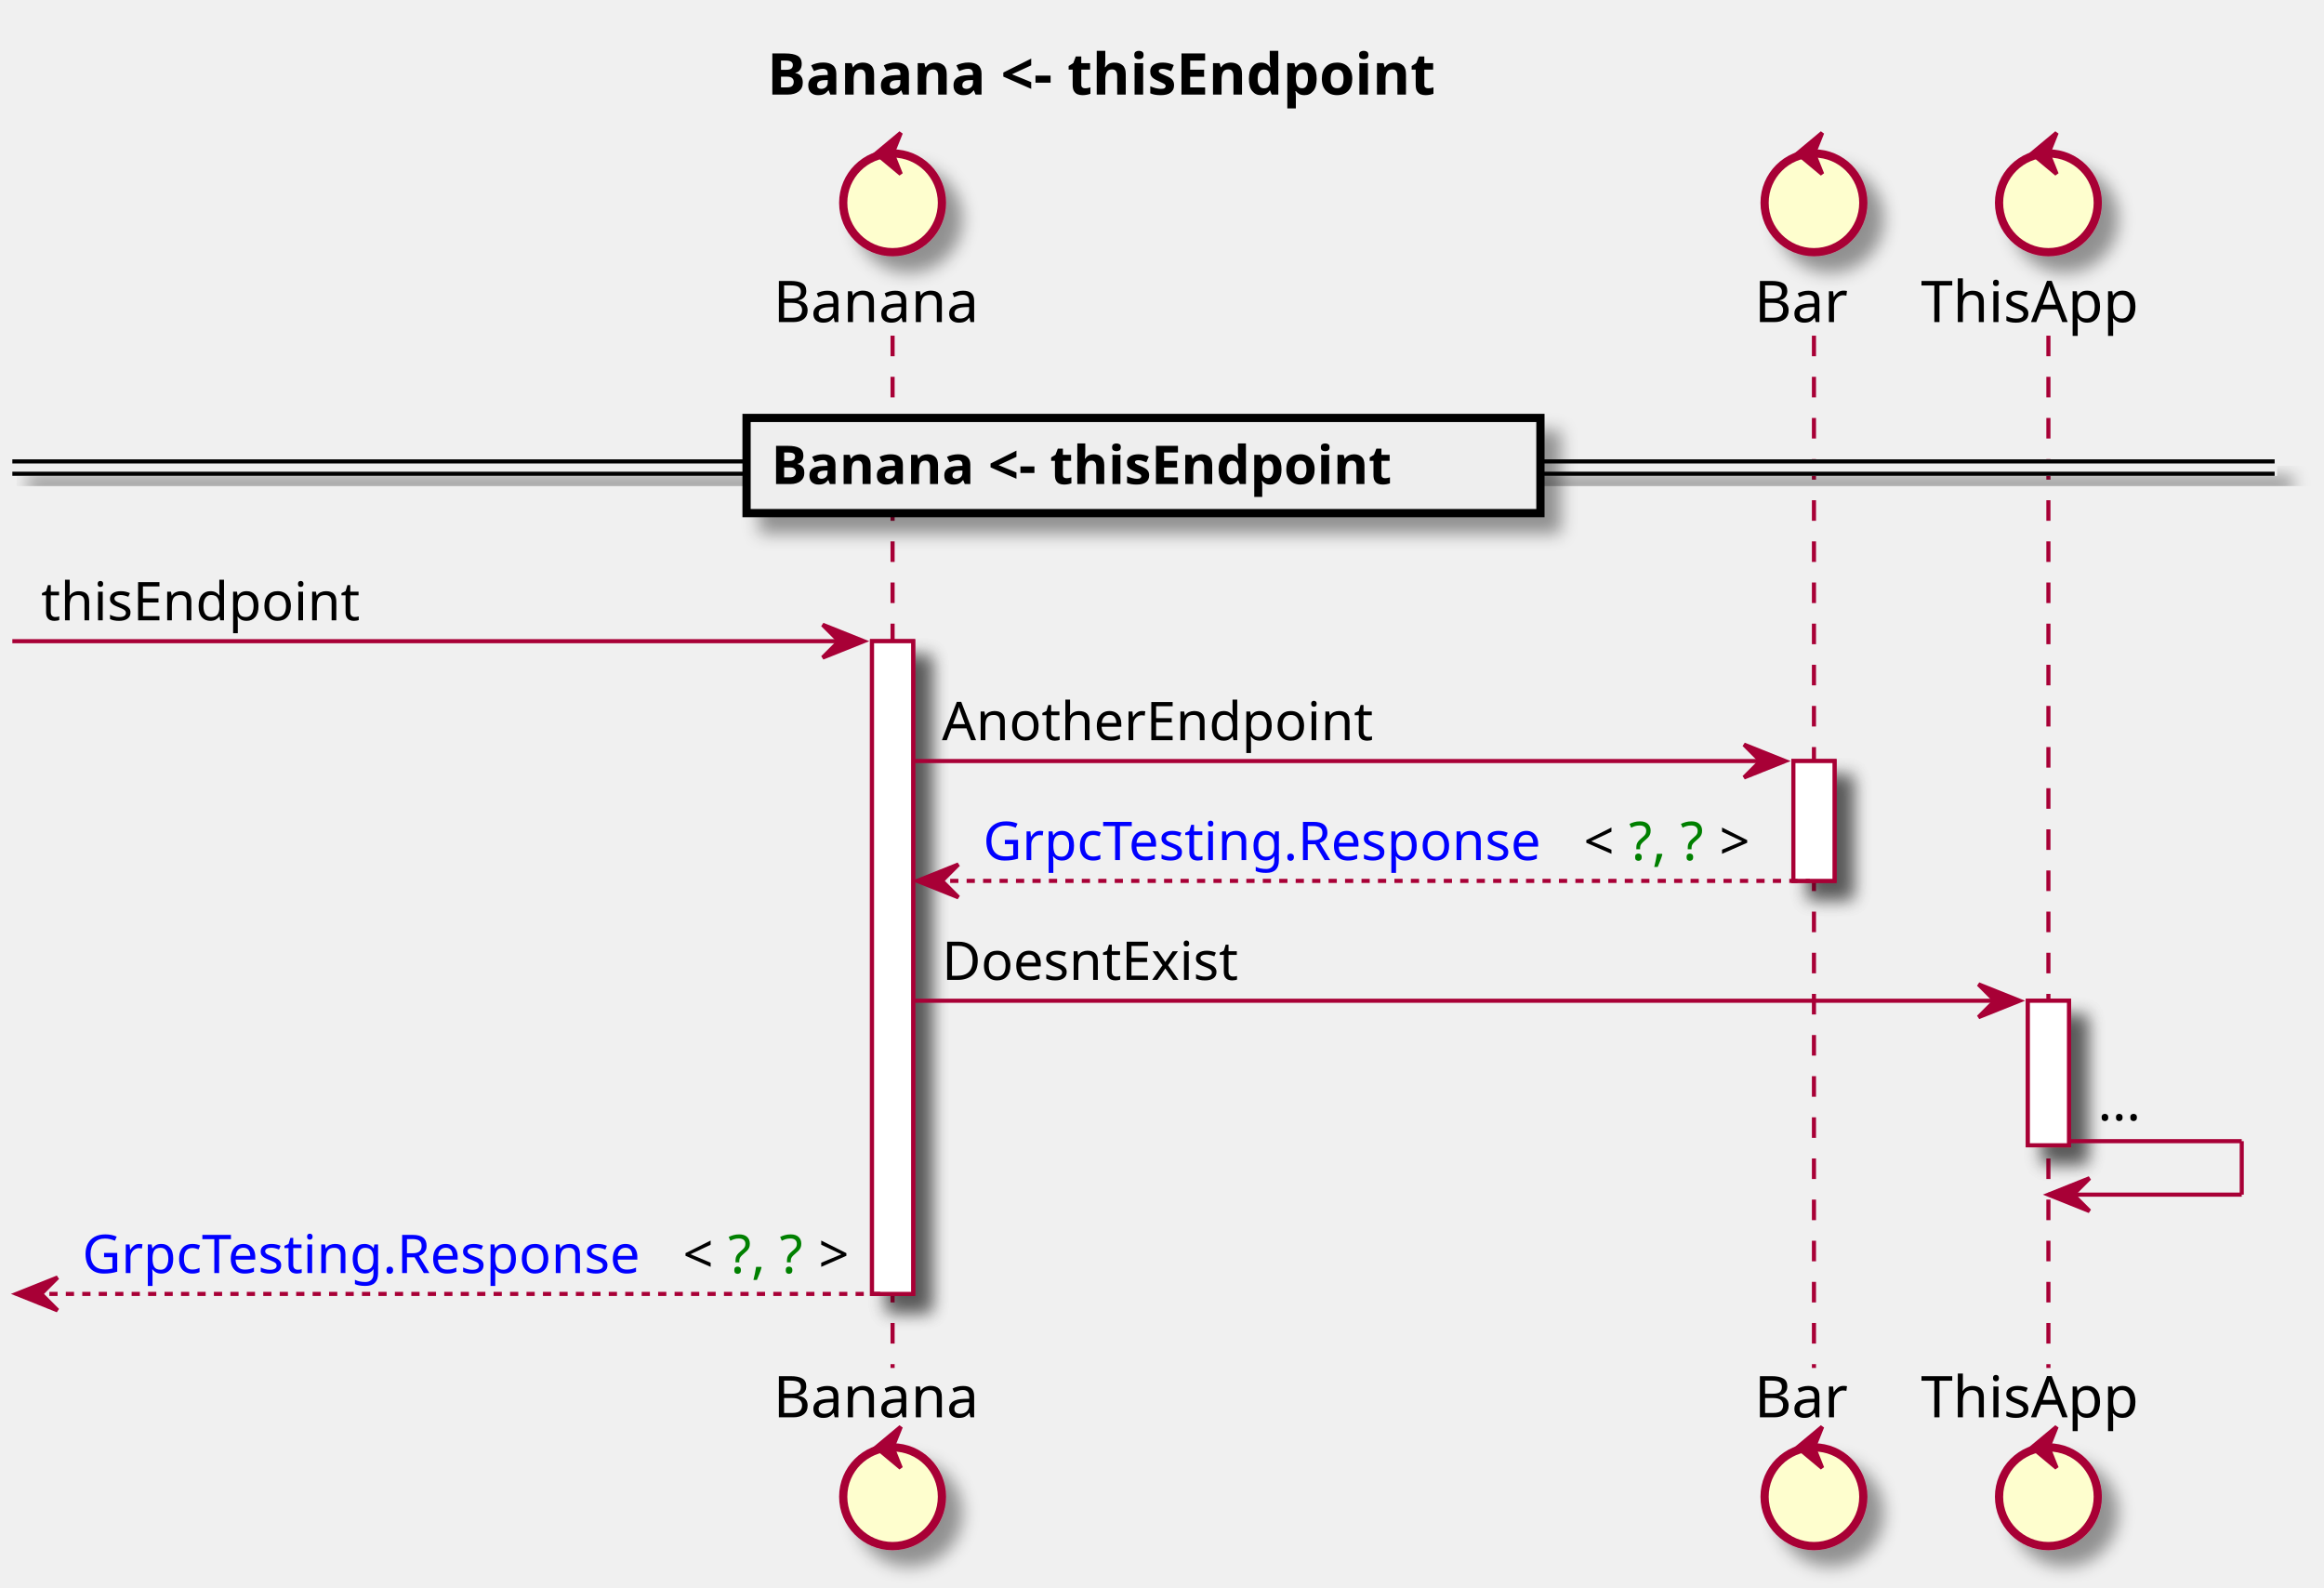
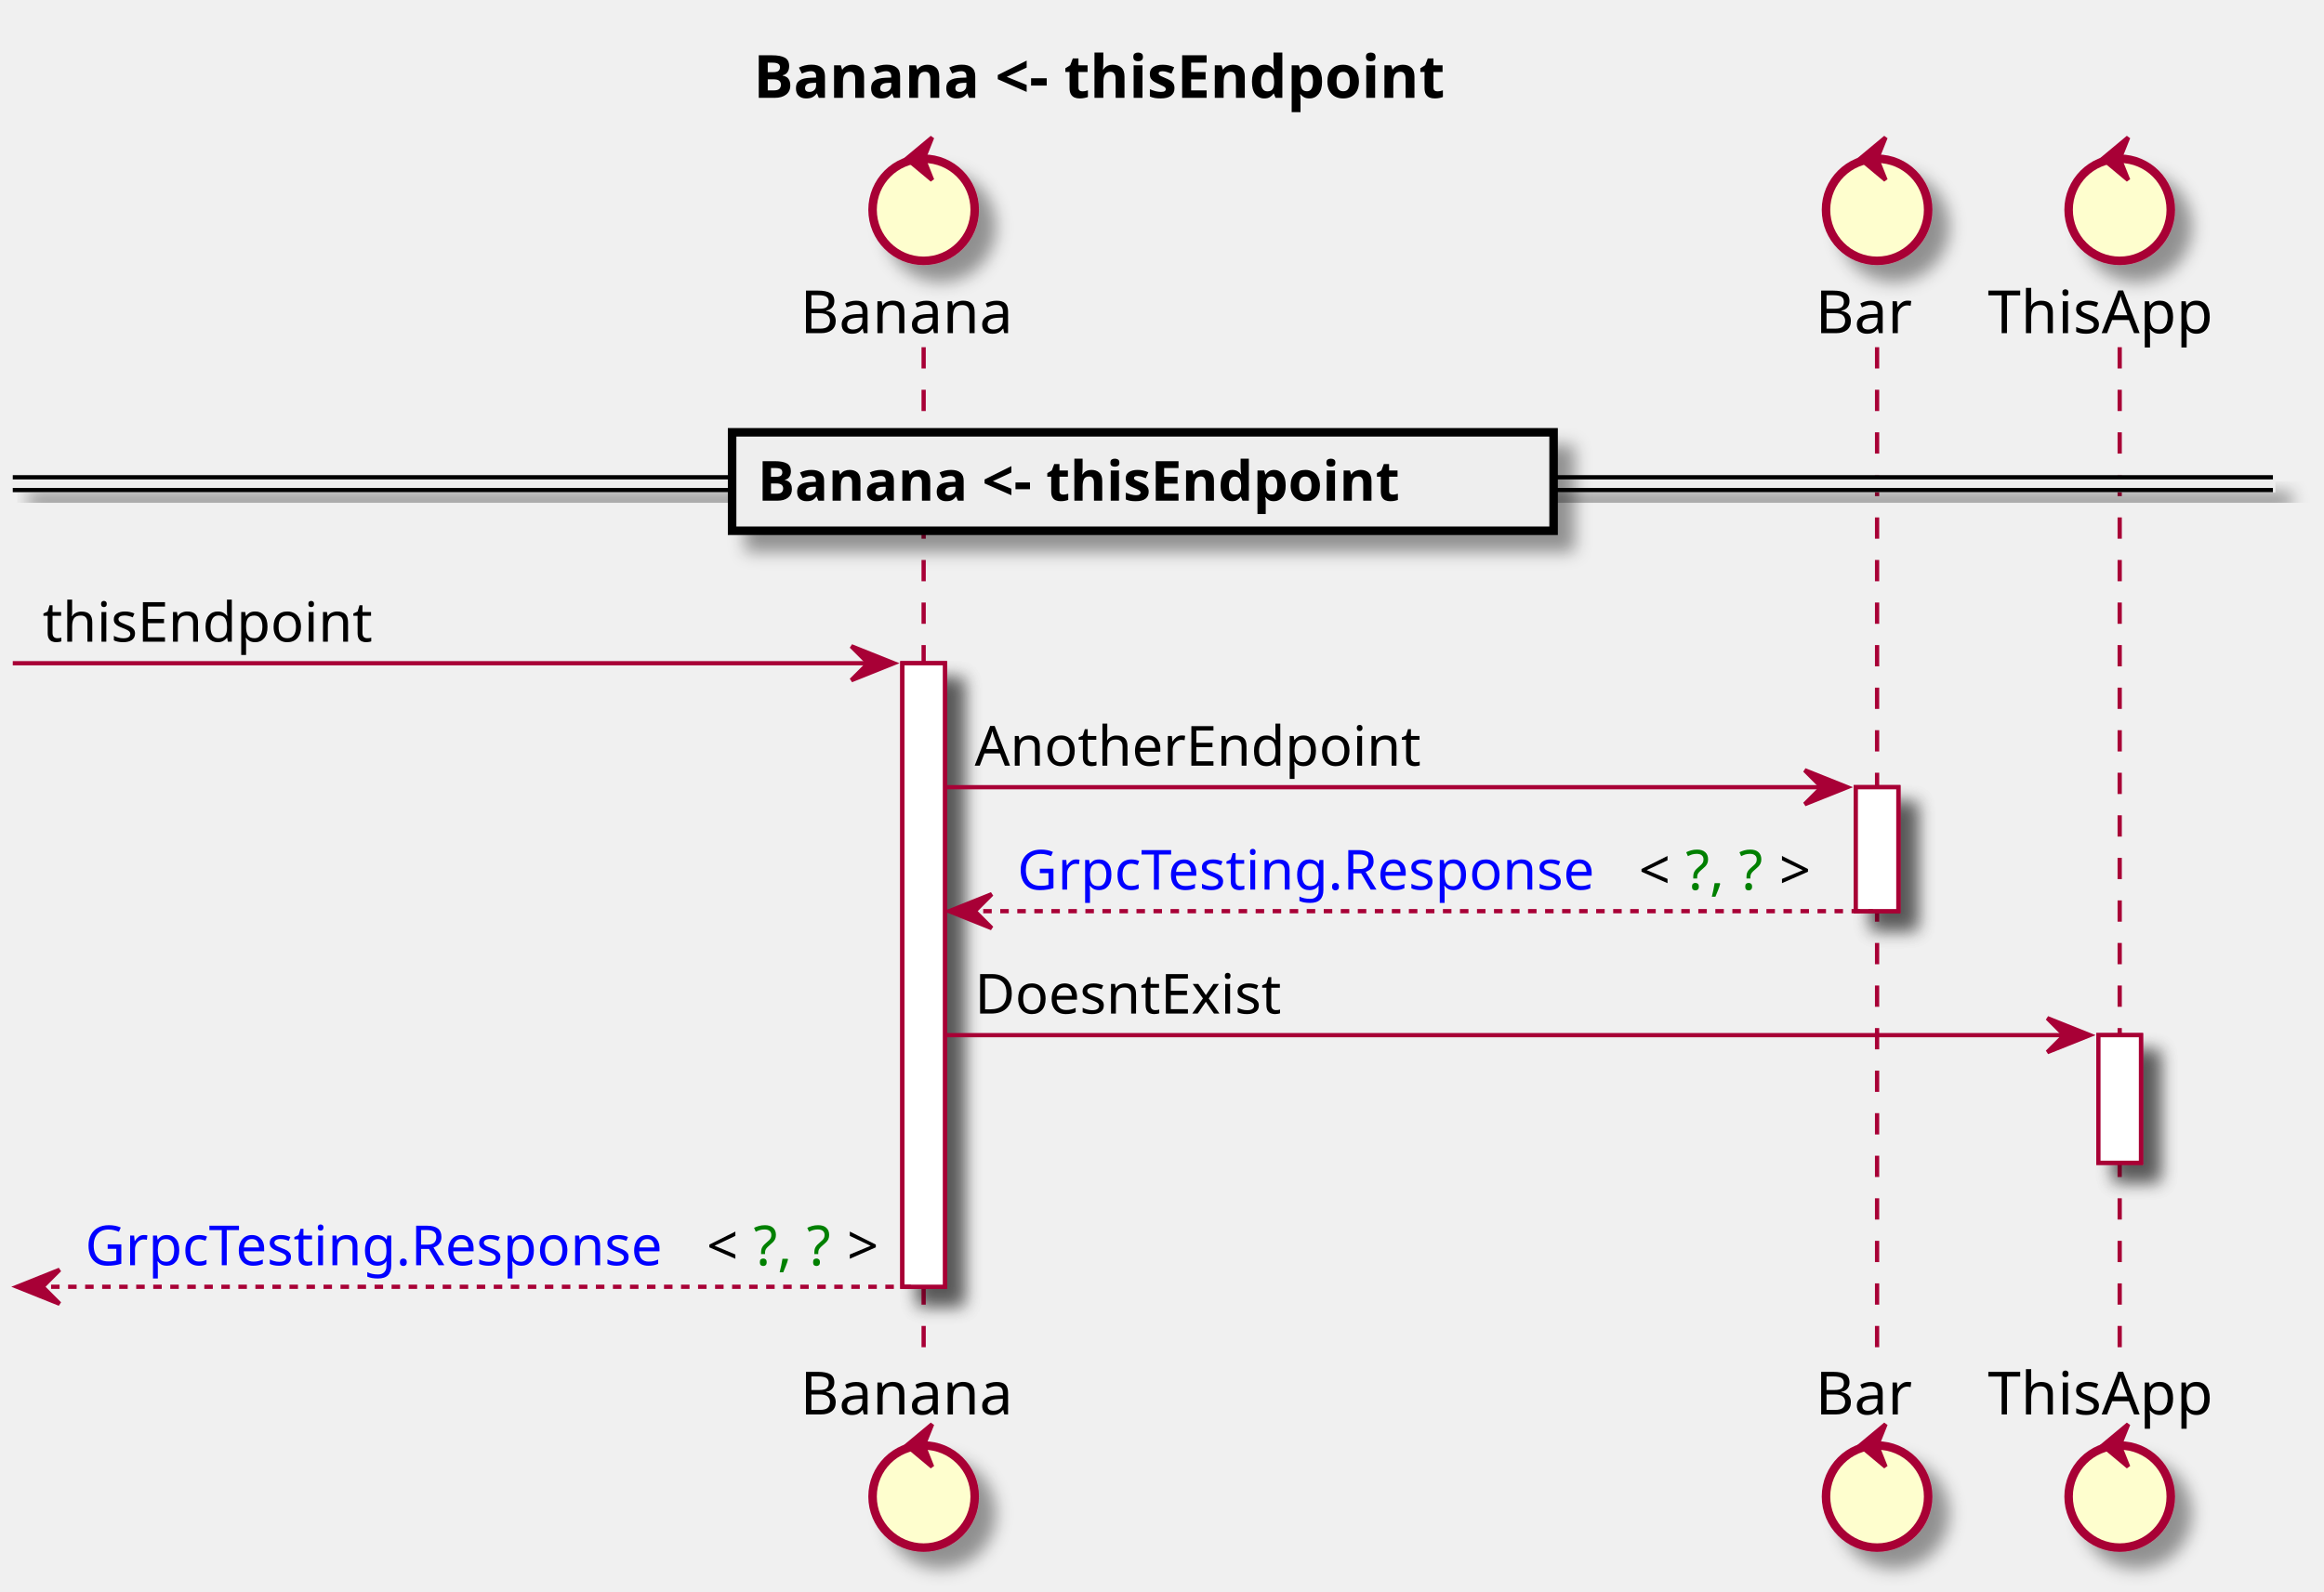
- <svg xmlns="http://www.w3.org/2000/svg" contentScriptType="application/ecmascript" contentStyleType="text/css" height="386px" preserveAspectRatio="none" style="width:565px;height:386px;" version="1.1" viewBox="0 0 565 386" width="565px" zoomAndPan="magnify">
+ <svg xmlns="http://www.w3.org/2000/svg" contentScriptType="application/ecmascript" contentStyleType="text/css" height="374px" preserveAspectRatio="none" style="width:546px;height:374px;" version="1.1" viewBox="0 0 546 374" width="546px" zoomAndPan="magnify">
  <defs>
-     <filter height="300%" id="frv0bk4tqazc3" width="300%" x="-1" y="-1">
+     <filter height="300%" id="fqeldl3153a0n" width="300%" x="-1" y="-1">
      <feGaussianBlur result="blurOut" stdDeviation="2.0" />
      <feColorMatrix in="blurOut" result="blurOut2" type="matrix" values="0 0 0 0 0 0 0 0 0 0 0 0 0 0 0 0 0 0 .4 0" />
      <feOffset dx="4.0" dy="4.0" in="blurOut2" result="blurOut3" />
      <feBlend in="SourceGraphic" in2="blurOut3" mode="normal" />
    </filter>
  </defs>
  <g>
-     <text fill="#000000" font-family="sans-serif" font-size="14" font-weight="bold" lengthAdjust="spacingAndGlyphs" textLength="183" x="186.5" y="22.995">Banana &lt;- thisEndpoint</text>
-     <rect fill="#FFFFFF" filter="url(#frv0bk4tqazc3)" height="158.664" style="stroke: #A80036; stroke-width: 1.0;" width="10" x="212" y="155.859" />
-     <rect fill="#FFFFFF" filter="url(#frv0bk4tqazc3)" height="29.133" style="stroke: #A80036; stroke-width: 1.0;" width="10" x="436" y="184.992" />
-     <rect fill="#FFFFFF" filter="url(#frv0bk4tqazc3)" height="35.133" style="stroke: #A80036; stroke-width: 1.0;" width="10" x="493" y="243.258" />
-     <line style="stroke: #A80036; stroke-width: 1.0; stroke-dasharray: 5.0,5.0;" x1="217" x2="217" y1="81.594" y2="332.523" />
-     <line style="stroke: #A80036; stroke-width: 1.0; stroke-dasharray: 5.0,5.0;" x1="441" x2="441" y1="81.594" y2="332.523" />
-     <line style="stroke: #A80036; stroke-width: 1.0; stroke-dasharray: 5.0,5.0;" x1="498" x2="498" y1="81.594" y2="332.523" />
+     <text fill="#000000" font-family="sans-serif" font-size="14" font-weight="bold" lengthAdjust="spacingAndGlyphs" textLength="183" x="177" y="22.995">Banana &lt;- thisEndpoint</text>
+     <rect fill="#FFFFFF" filter="url(#fqeldl3153a0n)" height="146.531" style="stroke: #A80036; stroke-width: 1.0;" width="10" x="212" y="155.859" />
+     <rect fill="#FFFFFF" filter="url(#fqeldl3153a0n)" height="29.133" style="stroke: #A80036; stroke-width: 1.0;" width="10" x="436" y="184.992" />
+     <rect fill="#FFFFFF" filter="url(#fqeldl3153a0n)" height="30" style="stroke: #A80036; stroke-width: 1.0;" width="10" x="493" y="243.258" />
+     <line style="stroke: #A80036; stroke-width: 1.0; stroke-dasharray: 5.0,5.0;" x1="217" x2="217" y1="81.594" y2="320.391" />
+     <line style="stroke: #A80036; stroke-width: 1.0; stroke-dasharray: 5.0,5.0;" x1="441" x2="441" y1="81.594" y2="320.391" />
+     <line style="stroke: #A80036; stroke-width: 1.0; stroke-dasharray: 5.0,5.0;" x1="498" x2="498" y1="81.594" y2="320.391" />
    <text fill="#000000" font-family="sans-serif" font-size="14" lengthAdjust="spacingAndGlyphs" textLength="52" x="188" y="78.292">Banana</text>
-     <ellipse cx="217" cy="49.297" fill="#FEFECE" filter="url(#frv0bk4tqazc3)" rx="12" ry="12" style="stroke: #A80036; stroke-width: 2.0;" />
+     <ellipse cx="217" cy="49.297" fill="#FEFECE" filter="url(#fqeldl3153a0n)" rx="12" ry="12" style="stroke: #A80036; stroke-width: 2.0;" />
    <polygon fill="#A80036" points="213,37.297,219,32.297,217,37.297,219,42.297,213,37.297" style="stroke: #A80036; stroke-width: 1.0;" />
-     <text fill="#000000" font-family="sans-serif" font-size="14" lengthAdjust="spacingAndGlyphs" textLength="52" x="188" y="344.519">Banana</text>
-     <ellipse cx="217" cy="363.82" fill="#FEFECE" filter="url(#frv0bk4tqazc3)" rx="12" ry="12" style="stroke: #A80036; stroke-width: 2.0;" />
-     <polygon fill="#A80036" points="213,351.82,219,346.82,217,351.82,219,356.82,213,351.82" style="stroke: #A80036; stroke-width: 1.0;" />
+     <text fill="#000000" font-family="sans-serif" font-size="14" lengthAdjust="spacingAndGlyphs" textLength="52" x="188" y="332.386">Banana</text>
+     <ellipse cx="217" cy="351.688" fill="#FEFECE" filter="url(#fqeldl3153a0n)" rx="12" ry="12" style="stroke: #A80036; stroke-width: 2.0;" />
+     <polygon fill="#A80036" points="213,339.688,219,334.688,217,339.688,219,344.688,213,339.688" style="stroke: #A80036; stroke-width: 1.0;" />
    <text fill="#000000" font-family="sans-serif" font-size="14" lengthAdjust="spacingAndGlyphs" textLength="23" x="426.5" y="78.292">Bar</text>
-     <ellipse cx="441" cy="49.297" fill="#FEFECE" filter="url(#frv0bk4tqazc3)" rx="12" ry="12" style="stroke: #A80036; stroke-width: 2.0;" />
+     <ellipse cx="441" cy="49.297" fill="#FEFECE" filter="url(#fqeldl3153a0n)" rx="12" ry="12" style="stroke: #A80036; stroke-width: 2.0;" />
    <polygon fill="#A80036" points="437,37.297,443,32.297,441,37.297,443,42.297,437,37.297" style="stroke: #A80036; stroke-width: 1.0;" />
-     <text fill="#000000" font-family="sans-serif" font-size="14" lengthAdjust="spacingAndGlyphs" textLength="23" x="426.5" y="344.519">Bar</text>
-     <ellipse cx="441" cy="363.82" fill="#FEFECE" filter="url(#frv0bk4tqazc3)" rx="12" ry="12" style="stroke: #A80036; stroke-width: 2.0;" />
-     <polygon fill="#A80036" points="437,351.82,443,346.82,441,351.82,443,356.82,437,351.82" style="stroke: #A80036; stroke-width: 1.0;" />
+     <text fill="#000000" font-family="sans-serif" font-size="14" lengthAdjust="spacingAndGlyphs" textLength="23" x="426.5" y="332.386">Bar</text>
+     <ellipse cx="441" cy="351.688" fill="#FEFECE" filter="url(#fqeldl3153a0n)" rx="12" ry="12" style="stroke: #A80036; stroke-width: 2.0;" />
+     <polygon fill="#A80036" points="437,339.688,443,334.688,441,339.688,443,344.688,437,339.688" style="stroke: #A80036; stroke-width: 1.0;" />
    <text fill="#000000" font-family="sans-serif" font-size="14" lengthAdjust="spacingAndGlyphs" textLength="56" x="467" y="78.292">ThisApp</text>
-     <ellipse cx="498" cy="49.297" fill="#FEFECE" filter="url(#frv0bk4tqazc3)" rx="12" ry="12" style="stroke: #A80036; stroke-width: 2.0;" />
+     <ellipse cx="498" cy="49.297" fill="#FEFECE" filter="url(#fqeldl3153a0n)" rx="12" ry="12" style="stroke: #A80036; stroke-width: 2.0;" />
    <polygon fill="#A80036" points="494,37.297,500,32.297,498,37.297,500,42.297,494,37.297" style="stroke: #A80036; stroke-width: 1.0;" />
-     <text fill="#000000" font-family="sans-serif" font-size="14" lengthAdjust="spacingAndGlyphs" textLength="56" x="467" y="344.519">ThisApp</text>
-     <ellipse cx="498" cy="363.82" fill="#FEFECE" filter="url(#frv0bk4tqazc3)" rx="12" ry="12" style="stroke: #A80036; stroke-width: 2.0;" />
-     <polygon fill="#A80036" points="494,351.82,500,346.82,498,351.82,500,356.82,494,351.82" style="stroke: #A80036; stroke-width: 1.0;" />
-     <rect fill="#FFFFFF" filter="url(#frv0bk4tqazc3)" height="158.664" style="stroke: #A80036; stroke-width: 1.0;" width="10" x="212" y="155.859" />
-     <rect fill="#FFFFFF" filter="url(#frv0bk4tqazc3)" height="29.133" style="stroke: #A80036; stroke-width: 1.0;" width="10" x="436" y="184.992" />
-     <rect fill="#FFFFFF" filter="url(#frv0bk4tqazc3)" height="35.133" style="stroke: #A80036; stroke-width: 1.0;" width="10" x="493" y="243.258" />
-     <rect fill="#EEEEEE" filter="url(#frv0bk4tqazc3)" height="3" style="stroke: #EEEEEE; stroke-width: 1.0;" width="550" x="3" y="112.16" />
-     <line style="stroke: #000000; stroke-width: 1.0;" x1="3" x2="553" y1="112.16" y2="112.16" />
-     <line style="stroke: #000000; stroke-width: 1.0;" x1="3" x2="553" y1="115.16" y2="115.16" />
-     <rect fill="#EEEEEE" filter="url(#frv0bk4tqazc3)" height="23.133" style="stroke: #000000; stroke-width: 2.0;" width="193" x="181.5" y="101.594" />
-     <text fill="#000000" font-family="sans-serif" font-size="13" font-weight="bold" lengthAdjust="spacingAndGlyphs" textLength="174" x="187.5" y="117.661">Banana &lt;- thisEndpoint</text>
+     <text fill="#000000" font-family="sans-serif" font-size="14" lengthAdjust="spacingAndGlyphs" textLength="56" x="467" y="332.386">ThisApp</text>
+     <ellipse cx="498" cy="351.688" fill="#FEFECE" filter="url(#fqeldl3153a0n)" rx="12" ry="12" style="stroke: #A80036; stroke-width: 2.0;" />
+     <polygon fill="#A80036" points="494,339.688,500,334.688,498,339.688,500,344.688,494,339.688" style="stroke: #A80036; stroke-width: 1.0;" />
+     <rect fill="#FFFFFF" filter="url(#fqeldl3153a0n)" height="146.531" style="stroke: #A80036; stroke-width: 1.0;" width="10" x="212" y="155.859" />
+     <rect fill="#FFFFFF" filter="url(#fqeldl3153a0n)" height="29.133" style="stroke: #A80036; stroke-width: 1.0;" width="10" x="436" y="184.992" />
+     <rect fill="#FFFFFF" filter="url(#fqeldl3153a0n)" height="30" style="stroke: #A80036; stroke-width: 1.0;" width="10" x="493" y="243.258" />
+     <rect fill="#EEEEEE" filter="url(#fqeldl3153a0n)" height="3" style="stroke: #EEEEEE; stroke-width: 1.0;" width="531" x="3" y="112.16" />
+     <line style="stroke: #000000; stroke-width: 1.0;" x1="3" x2="534" y1="112.16" y2="112.16" />
+     <line style="stroke: #000000; stroke-width: 1.0;" x1="3" x2="534" y1="115.16" y2="115.16" />
+     <rect fill="#EEEEEE" filter="url(#fqeldl3153a0n)" height="23.133" style="stroke: #000000; stroke-width: 2.0;" width="193" x="172" y="101.594" />
+     <text fill="#000000" font-family="sans-serif" font-size="13" font-weight="bold" lengthAdjust="spacingAndGlyphs" textLength="174" x="178" y="117.661">Banana &lt;- thisEndpoint</text>
    <polygon fill="#A80036" points="200,151.859,210,155.859,200,159.859,204,155.859" style="stroke: #A80036; stroke-width: 1.0;" />
    <line style="stroke: #A80036; stroke-width: 1.0;" x1="3" x2="206" y1="155.859" y2="155.859" />
    <text fill="#000000" font-family="sans-serif" font-size="13" lengthAdjust="spacingAndGlyphs" textLength="79" x="10" y="150.793">thisEndpoint</text>
    <polygon fill="#A80036" points="424,180.992,434,184.992,424,188.992,428,184.992" style="stroke: #A80036; stroke-width: 1.0;" />
    <line style="stroke: #A80036; stroke-width: 1.0;" x1="222" x2="430" y1="184.992" y2="184.992" />
    <text fill="#000000" font-family="sans-serif" font-size="13" lengthAdjust="spacingAndGlyphs" textLength="107" x="229" y="179.926">AnotherEndpoint</text>
    <polygon fill="#A80036" points="233,210.125,223,214.125,233,218.125,229,214.125" style="stroke: #A80036; stroke-width: 1.0;" />
    <line style="stroke: #A80036; stroke-width: 1.0; stroke-dasharray: 2.0,2.0;" x1="227" x2="440" y1="214.125" y2="214.125" />
    <text fill="#0000FF" font-family="sans-serif" font-size="13" lengthAdjust="spacingAndGlyphs" textLength="142" x="239" y="209.059">GrpcTesting.Response</text>
    <text fill="#000000" font-family="sans-serif" font-size="13" lengthAdjust="spacingAndGlyphs" textLength="11" x="385" y="209.059">&lt;</text>
    <text fill="#008000" font-family="sans-serif" font-size="13" lengthAdjust="spacingAndGlyphs" textLength="22" x="396" y="209.059">?, ?</text>
    <text fill="#000000" font-family="sans-serif" font-size="13" lengthAdjust="spacingAndGlyphs" textLength="11" x="418" y="209.059">&gt;</text>
    <polygon fill="#A80036" points="481,239.258,491,243.258,481,247.258,485,243.258" style="stroke: #A80036; stroke-width: 1.0;" />
    <line style="stroke: #A80036; stroke-width: 1.0;" x1="222" x2="487" y1="243.258" y2="243.258" />
    <text fill="#000000" font-family="sans-serif" font-size="13" lengthAdjust="spacingAndGlyphs" textLength="76" x="229" y="238.192">DoesntExist</text>
-     <line style="stroke: #A80036; stroke-width: 1.0;" x1="503" x2="545" y1="277.391" y2="277.391" />
-     <line style="stroke: #A80036; stroke-width: 1.0;" x1="545" x2="545" y1="277.391" y2="290.391" />
-     <line style="stroke: #A80036; stroke-width: 1.0;" x1="498" x2="545" y1="290.391" y2="290.391" />
-     <polygon fill="#A80036" points="508,286.391,498,290.391,508,294.391,504,290.391" style="stroke: #A80036; stroke-width: 1.0;" />
-     <text fill="#000000" font-family="sans-serif" font-size="13" lengthAdjust="spacingAndGlyphs" textLength="12" x="510" y="272.325">...</text>
-     <polygon fill="#A80036" points="14,310.523,4,314.523,14,318.523,10,314.523" style="stroke: #A80036; stroke-width: 1.0;" />
-     <line style="stroke: #A80036; stroke-width: 1.0; stroke-dasharray: 2.0,2.0;" x1="8" x2="216" y1="314.523" y2="314.523" />
-     <text fill="#0000FF" font-family="sans-serif" font-size="13" lengthAdjust="spacingAndGlyphs" textLength="142" x="20" y="309.457">GrpcTesting.Response</text>
-     <text fill="#000000" font-family="sans-serif" font-size="13" lengthAdjust="spacingAndGlyphs" textLength="11" x="166" y="309.457">&lt;</text>
-     <text fill="#008000" font-family="sans-serif" font-size="13" lengthAdjust="spacingAndGlyphs" textLength="22" x="177" y="309.457">?, ?</text>
-     <text fill="#000000" font-family="sans-serif" font-size="13" lengthAdjust="spacingAndGlyphs" textLength="11" x="199" y="309.457">&gt;</text>
+     <polygon fill="#A80036" points="14,298.391,4,302.391,14,306.391,10,302.391" style="stroke: #A80036; stroke-width: 1.0;" />
+     <line style="stroke: #A80036; stroke-width: 1.0; stroke-dasharray: 2.0,2.0;" x1="8" x2="216" y1="302.391" y2="302.391" />
+     <text fill="#0000FF" font-family="sans-serif" font-size="13" lengthAdjust="spacingAndGlyphs" textLength="142" x="20" y="297.325">GrpcTesting.Response</text>
+     <text fill="#000000" font-family="sans-serif" font-size="13" lengthAdjust="spacingAndGlyphs" textLength="11" x="166" y="297.325">&lt;</text>
+     <text fill="#008000" font-family="sans-serif" font-size="13" lengthAdjust="spacingAndGlyphs" textLength="22" x="177" y="297.325">?, ?</text>
+     <text fill="#000000" font-family="sans-serif" font-size="13" lengthAdjust="spacingAndGlyphs" textLength="11" x="199" y="297.325">&gt;</text>
  </g>
</svg>
